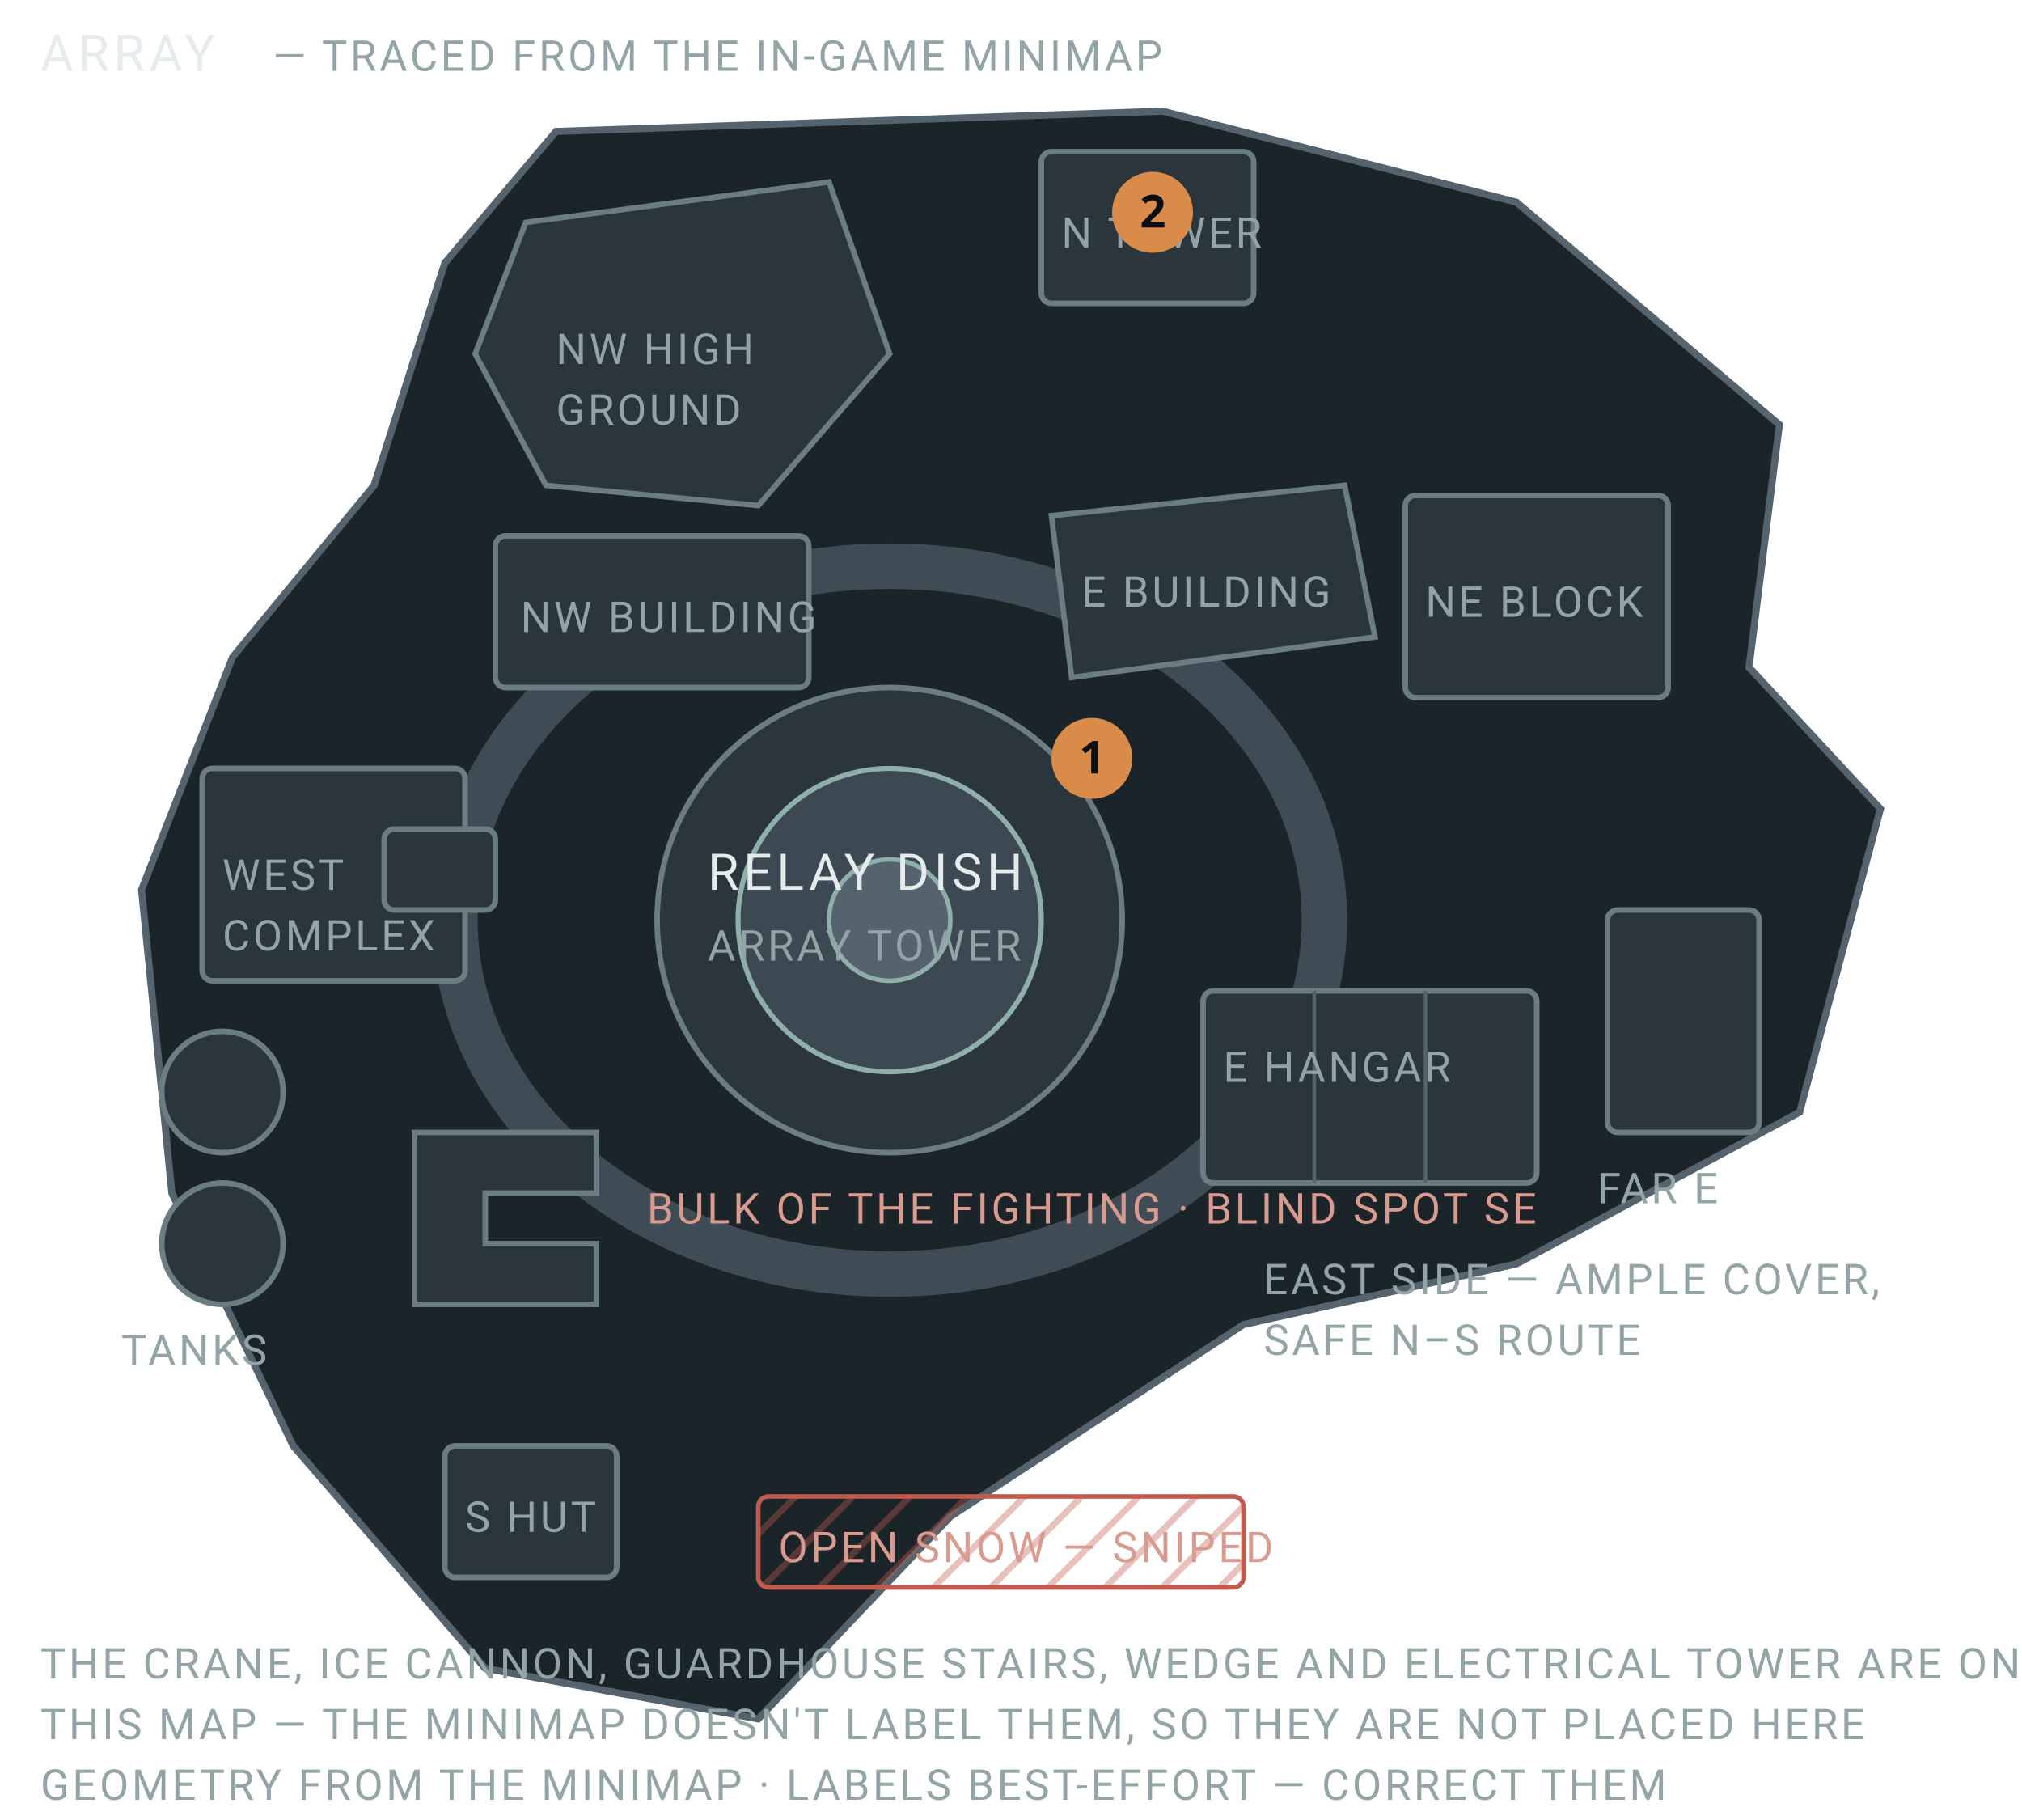
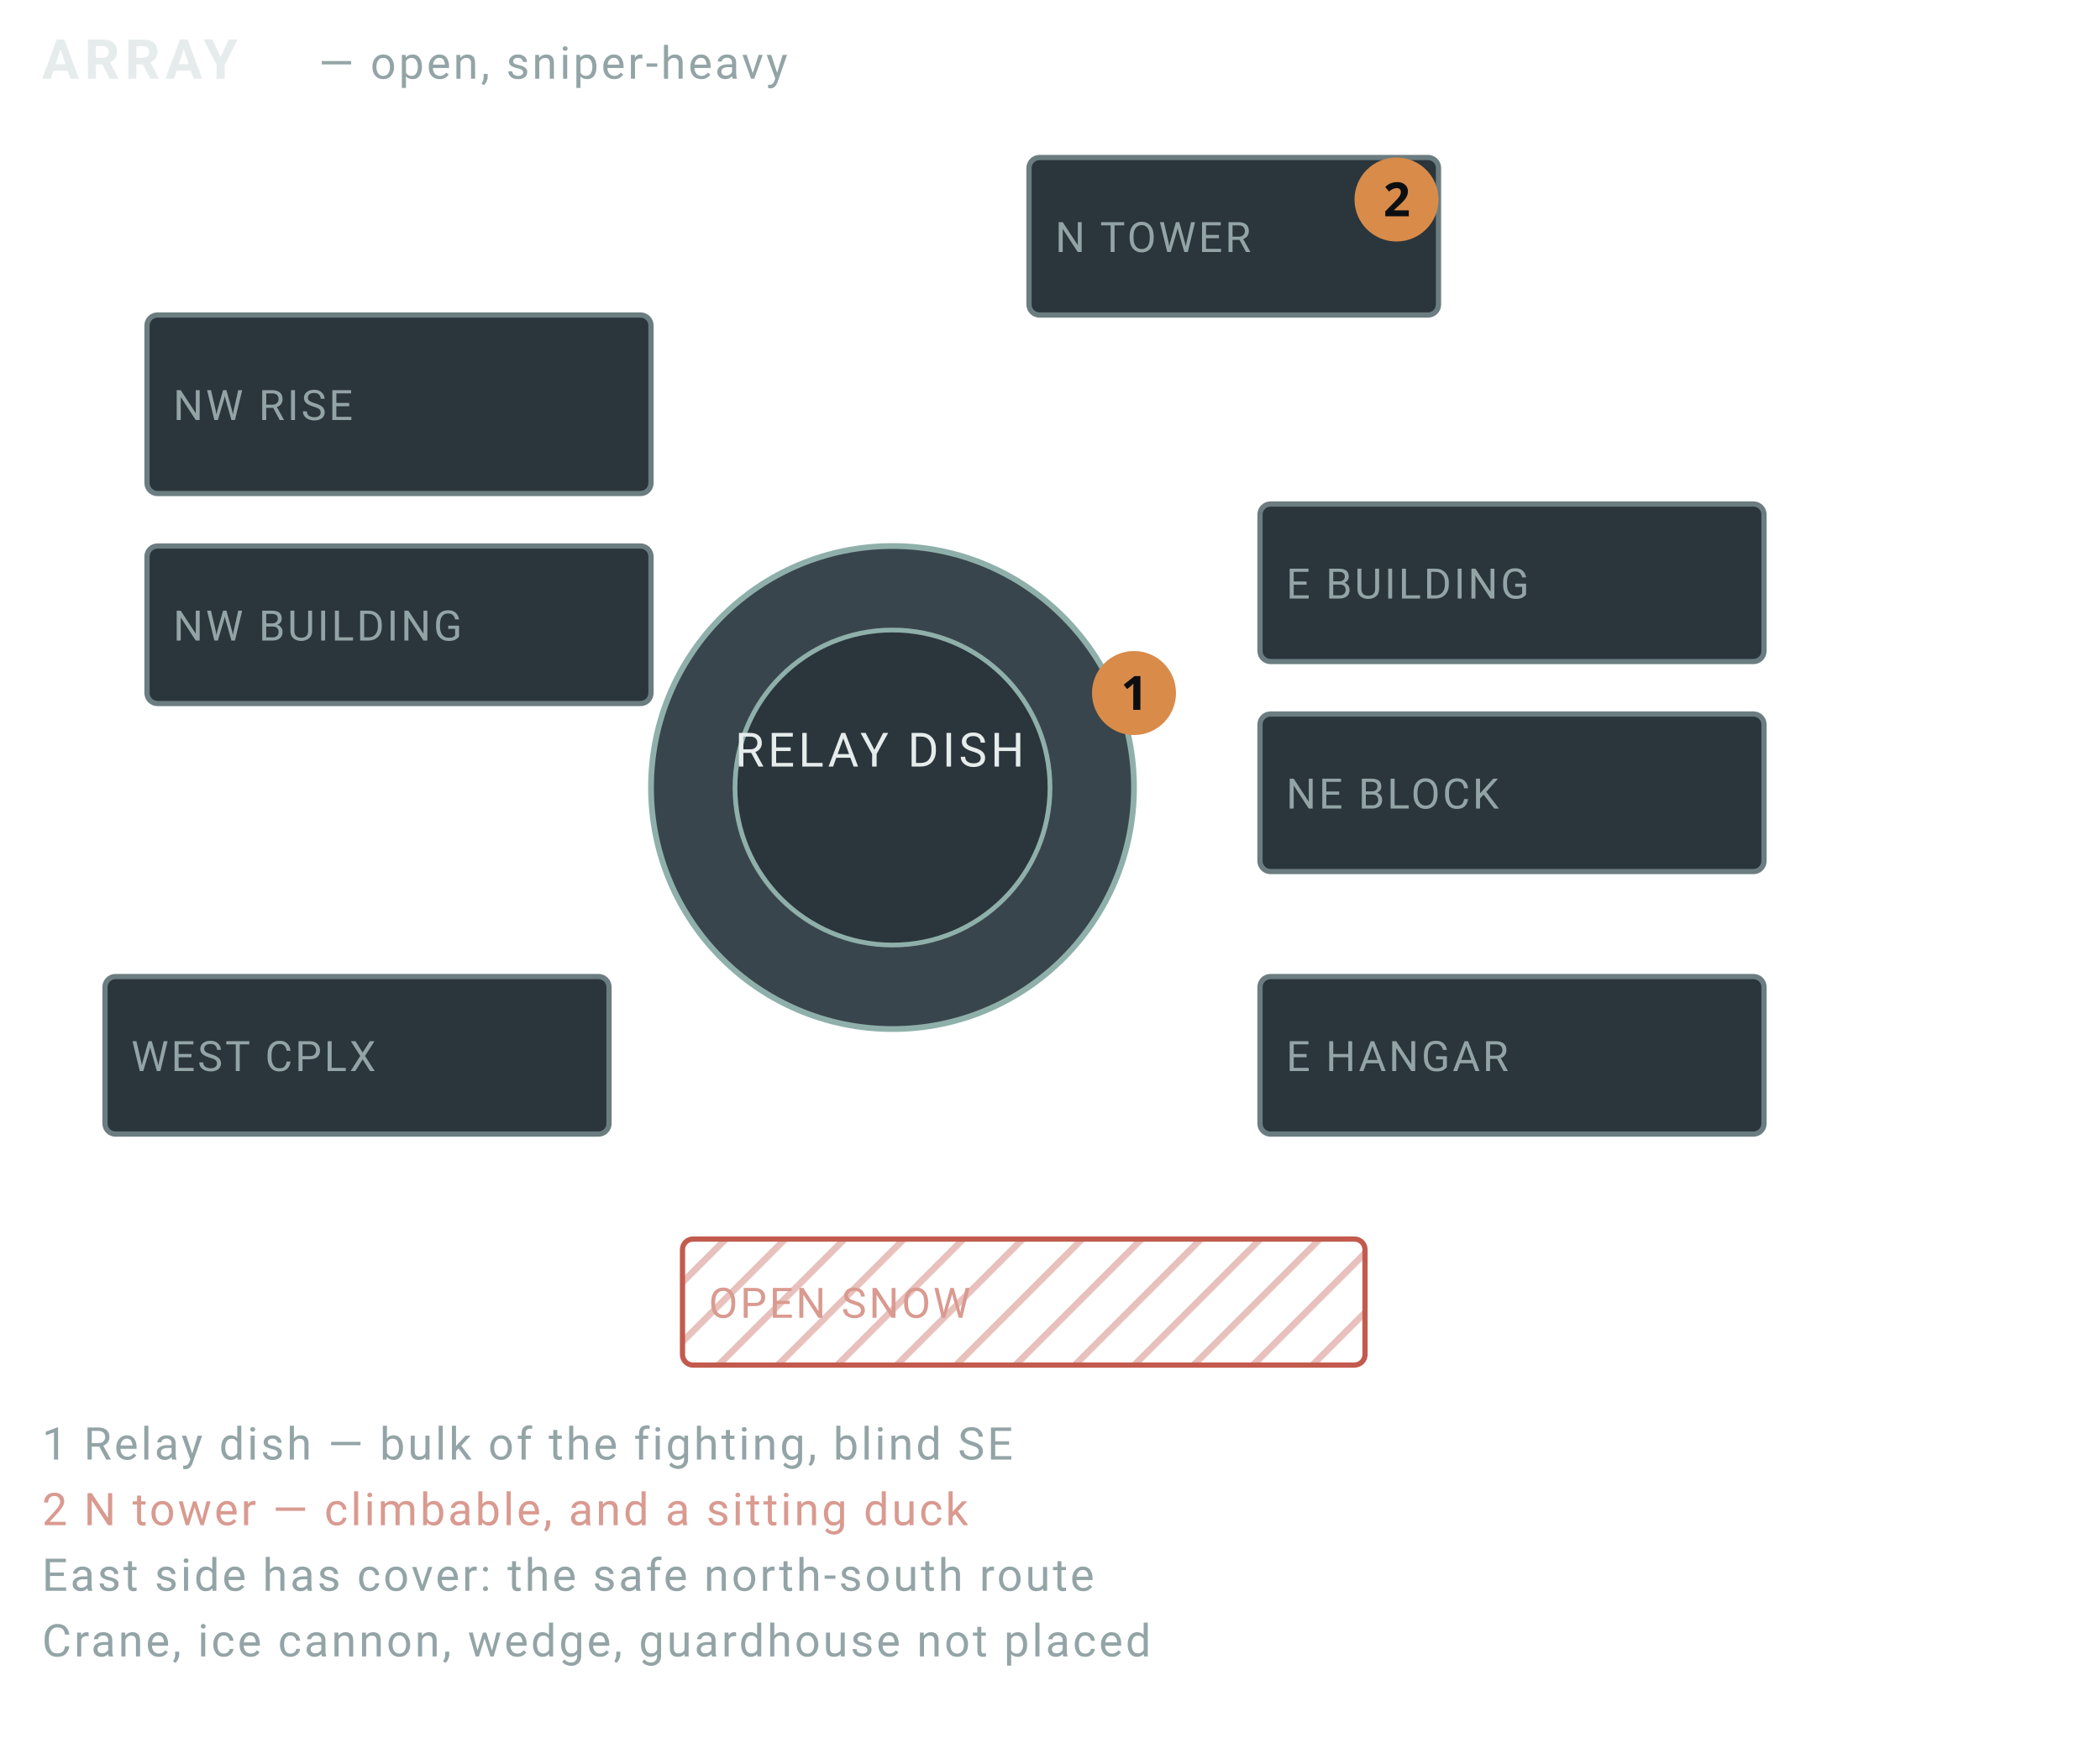
- <svg xmlns="http://www.w3.org/2000/svg" width="400" height="360" viewBox="0 0 400 360" role="img" aria-label="Array tactical schematic traced from the in-game minimap: a large central relay dish ringed by a road, with buildings clustered east and west and open ground north and south-west.">
+ <svg xmlns="http://www.w3.org/2000/svg" width="400" height="334" viewBox="0 0 400 334" role="img" aria-label="Array tactical schematic, traced from the in-game minimap.">
  <defs>
-     <pattern id="ar-danger" width="8" height="8" patternTransform="rotate(45)" patternUnits="userSpaceOnUse">
+     <pattern id="hz" width="8" height="8" patternTransform="rotate(45)" patternUnits="userSpaceOnUse">
      <line x1="0" y1="0" x2="0" y2="8" stroke="#c25b4e" stroke-width="2.5" opacity="0.38" />
    </pattern>
    <style>
-       .terr { fill:#1b2429; stroke:#55636e; stroke-width:1.4; }
-       .b  { fill:#2b353c; stroke:#6b7d80; stroke-width:1.1; }
-       .t  { fill:#e6ecec; font-family:ui-sans-serif,system-ui,'Segoe UI',Roboto,sans-serif;
-             font-size:10px; letter-spacing:0.9px; }
-       .ts { fill:#93a4a6; font-family:ui-sans-serif,system-ui,'Segoe UI',Roboto,sans-serif;
-             font-size:8.4px; letter-spacing:0.6px; }
-       .td { fill:#d99a90; font-family:ui-sans-serif,system-ui,'Segoe UI',Roboto,sans-serif;
-             font-size:8.4px; letter-spacing:0.6px; }
-       .road { fill:none; stroke:#3f4c55; stroke-width:9; }
-       .pin { fill:#d98b4a; }
-       .pint { fill:#0b0f11; font-family:ui-sans-serif,system-ui,sans-serif; font-size:9px; font-weight:700; }
-     </style>
+ .terr{fill:#1b2429;stroke:#55636e;stroke-width:1.4}
+ .b{fill:#39454c;stroke:#8fb0aa;stroke-width:1.1}
+ .s{fill:#2b353c;stroke:#6b7d80;stroke-width:1}
+ .sp{fill:#17313a;stroke:#8fb0aa;stroke-width:1.3}
+ .rock{fill:#333f45;stroke:#7d8f92;stroke-width:0.9}
+ .water{fill:#24343c;stroke:#8fb0aa;stroke-width:1}
+ .hot{fill:url(#hz);stroke:#c25b4e;stroke-width:1}
+ .lbl{fill:#e6ecec;font-family:ui-sans-serif,system-ui,'Segoe UI',Roboto,sans-serif;
+      font-size:9.0px;letter-spacing:0.7px}
+ .lbl2{fill:#93a4a6;font-family:ui-sans-serif,system-ui,'Segoe UI',Roboto,sans-serif;
+       font-size:8.0px;letter-spacing:0.5px}
+ .hotlbl{fill:#d99a90;font-family:ui-sans-serif,system-ui,'Segoe UI',Roboto,sans-serif;
+         font-size:8.0px;letter-spacing:0.5px}
+ .ttl{fill:#e6ecec;font-family:ui-sans-serif,system-ui,'Segoe UI',Roboto,sans-serif;
+      font-size:10.5px;letter-spacing:1.0px;font-weight:600}
+ .key{fill:#93a4a6;font-family:ui-sans-serif,system-ui,'Segoe UI',Roboto,sans-serif;
+      font-size:8.6px;letter-spacing:0.5px}
+ .keyhot{fill:#d99a90;font-family:ui-sans-serif,system-ui,'Segoe UI',Roboto,sans-serif;
+         font-size:8.6px;letter-spacing:0.5px}
+ .pin{fill:#d98b4a}
+ .pinn{fill:#0b0f11;font-family:ui-sans-serif,system-ui,sans-serif;font-size:9px;font-weight:700}
+ .link{stroke:#55636e;stroke-width:1.3;fill:none;stroke-dasharray:3 3}
+ </style>
  </defs>
-   <text class="t" x="8" y="14">ARRAY</text>
-   <text class="ts" x="54" y="14">— TRACED FROM THE IN-GAME MINIMAP</text>
-   <path class="terr" d="M110 26 L230 22 L300 40 L352 84 L346 132 L372 160 L356 220 L300 250 L246 262 L188 300 L150 340 L96 330 L58 286 L34 236 L28 176 L46 130 L74 96 L88 52 Z" />
-   <ellipse class="road" cx="176" cy="182" rx="86" ry="70" />
-   <circle class="b" cx="176" cy="182" r="46" />
-   <circle cx="176" cy="182" r="30" fill="#3c4952" stroke="#8fb0aa" stroke-width="1" />
-   <circle cx="176" cy="182" r="12" fill="#55636e" stroke="#8fb0aa" stroke-width="0.9" />
-   <text class="t" x="140" y="176">RELAY DISH</text>
-   <text class="ts" x="140" y="190">ARRAY TOWER</text>
-   <text class="td" x="128" y="242">BULK OF THE FIGHTING · BLIND SPOT SE</text>
-   <rect class="b" x="206" y="30" width="42" height="30" rx="2" />
-   <text class="ts" x="210" y="49">N TOWER</text>
-   <path class="b" d="M104 44 L164 36 L176 70 L150 100 L108 96 L94 70 Z" />
-   <text class="ts" x="110" y="72">NW HIGH</text>
-   <text class="ts" x="110" y="84">GROUND</text>
-   <rect class="b" x="98" y="106" width="62" height="30" rx="2" />
-   <text class="ts" x="103" y="125">NW BUILDING</text>
-   <rect class="b" x="40" y="152" width="52" height="42" rx="2" />
-   <rect class="b" x="76" y="164" width="22" height="16" rx="2" />
-   <text class="ts" x="44" y="176">WEST</text>
-   <text class="ts" x="44" y="188">COMPLEX</text>
-   <circle class="b" cx="44" cy="216" r="12" />
-   <circle class="b" cx="44" cy="246" r="12" />
-   <text class="ts" x="24" y="270">TANKS</text>
-   <path class="b" d="M82 224 L118 224 L118 236 L96 236 L96 246 L118 246 L118 258 L82 258 Z" />
-   <rect class="b" x="88" y="286" width="34" height="26" rx="2" />
-   <text class="ts" x="92" y="303">S HUT</text>
-   <path class="b" d="M208 102 L266 96 L272 126 L212 134 Z" />
-   <text class="ts" x="214" y="120">E BUILDING</text>
-   <rect class="b" x="278" y="98" width="52" height="40" rx="2" />
-   <text class="ts" x="282" y="122">NE BLOCK</text>
-   <rect class="b" x="238" y="196" width="66" height="38" rx="2" />
-   <line x1="260" y1="196" x2="260" y2="234" stroke="#55636e" stroke-width="0.7" />
-   <line x1="282" y1="196" x2="282" y2="234" stroke="#55636e" stroke-width="0.7" />
-   <text class="ts" x="242" y="214">E HANGAR</text>
-   <rect class="b" x="318" y="180" width="30" height="44" rx="2" />
-   <text class="ts" x="316" y="238">FAR E</text>
-   <text class="ts" x="250" y="256">EAST SIDE — AMPLE COVER,</text>
-   <text class="ts" x="250" y="268">SAFE N–S ROUTE</text>
-   <rect x="150" y="296" width="96" height="18" fill="url(#ar-danger)" stroke="#c25b4e" stroke-width="0.9" rx="2" />
-   <text class="td" x="154" y="309">OPEN SNOW — SNIPED</text>
-   <circle class="pin" cx="216" cy="150" r="8" />
-   <text class="pint" x="213.5" y="153">1</text>
-   <circle class="pin" cx="228" cy="42" r="8" />
-   <text class="pint" x="225.5" y="45">2</text>
-   <text class="ts" x="8" y="332">THE CRANE, ICE CANNON, GUARDHOUSE STAIRS, WEDGE AND ELECTRICAL TOWER ARE ON</text>
-   <text class="ts" x="8" y="344">THIS MAP — THE MINIMAP DOESN'T LABEL THEM, SO THEY ARE NOT PLACED HERE</text>
-   <text class="ts" x="8" y="356">GEOMETRY FROM THE MINIMAP · LABELS BEST-EFFORT — CORRECT THEM</text>
+   <text class="ttl" x="8" y="15">ARRAY</text>
+   <text class="key" x="60.7" y="15">— open, sniper-heavy</text>
+   <circle class="b" cx="170" cy="150" r="46" />
+   <circle cx="170" cy="150" r="30" fill="#2b353c" stroke="#8fb0aa" stroke-width="0.9" />
+   <text class="lbl" x="140" y="146">RELAY DISH</text>
+   <rect class="s" x="196" y="30" width="78" height="30" rx="2" />
+   <text class="lbl2" x="201" y="48">N TOWER</text>
+   <rect class="s" x="28" y="60" width="96" height="34" rx="2" />
+   <text class="lbl2" x="33" y="80">NW RISE</text>
+   <rect class="s" x="28" y="104" width="96" height="30" rx="2" />
+   <text class="lbl2" x="33" y="122">NW BUILDING</text>
+   <rect class="s" x="20" y="186" width="96" height="30" rx="2" />
+   <text class="lbl2" x="25" y="204">WEST CPLX</text>
+   <rect class="s" x="240" y="96" width="96" height="30" rx="2" />
+   <text class="lbl2" x="245" y="114">E BUILDING</text>
+   <rect class="s" x="240" y="136" width="96" height="30" rx="2" />
+   <text class="lbl2" x="245" y="154">NE BLOCK</text>
+   <rect class="s" x="240" y="186" width="96" height="30" rx="2" />
+   <text class="lbl2" x="245" y="204">E HANGAR</text>
+   <rect class="hot" x="130" y="236" width="130" height="24" rx="2" />
+   <text class="hotlbl" x="135" y="251">OPEN SNOW</text>
+   <circle class="pin" cx="216" cy="132" r="8" />
+   <text class="pinn" x="213.5" y="135.2">1</text>
+   <circle class="pin" cx="266" cy="38" r="8" />
+   <text class="pinn" x="263.5" y="41.2">2</text>
+   <text class="key" x="8" y="278">1  Relay dish — bulk of the fighting, blind SE</text>
+   <text class="keyhot" x="8" y="290.5">2  N tower — climbable, and a sitting duck</text>
+   <text class="key" x="8" y="303">East side has cover: the safe north-south route</text>
+   <text class="key" x="8" y="315.5">Crane, ice cannon, wedge, guardhouse not placed</text>
</svg>
